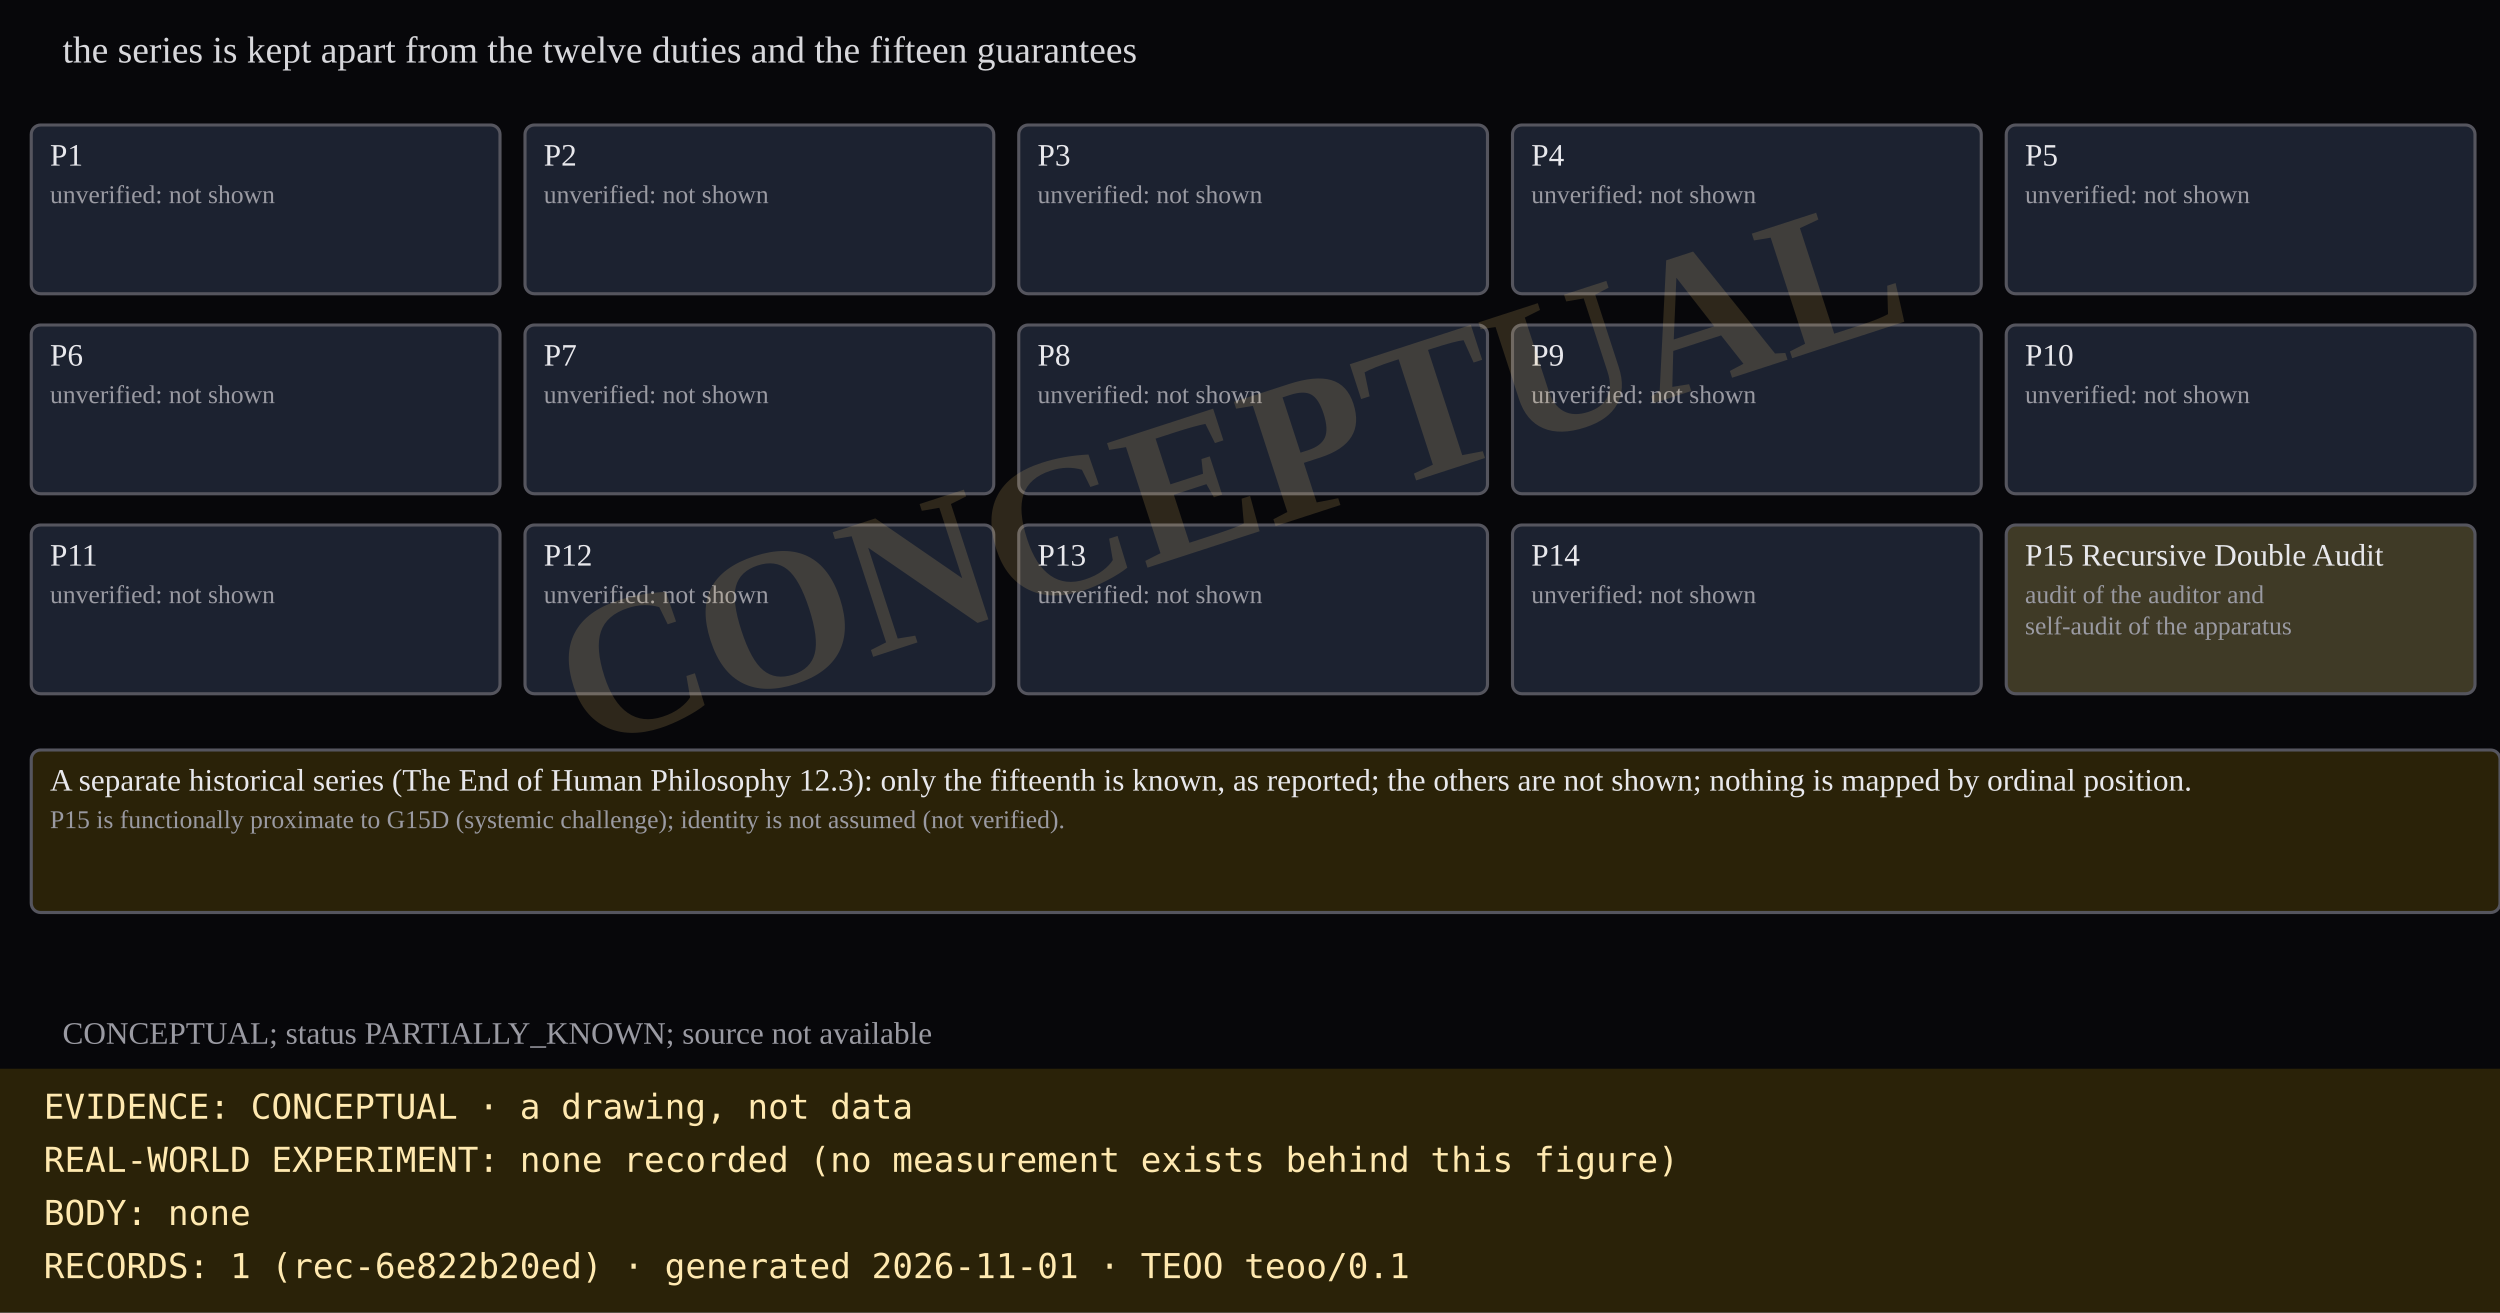
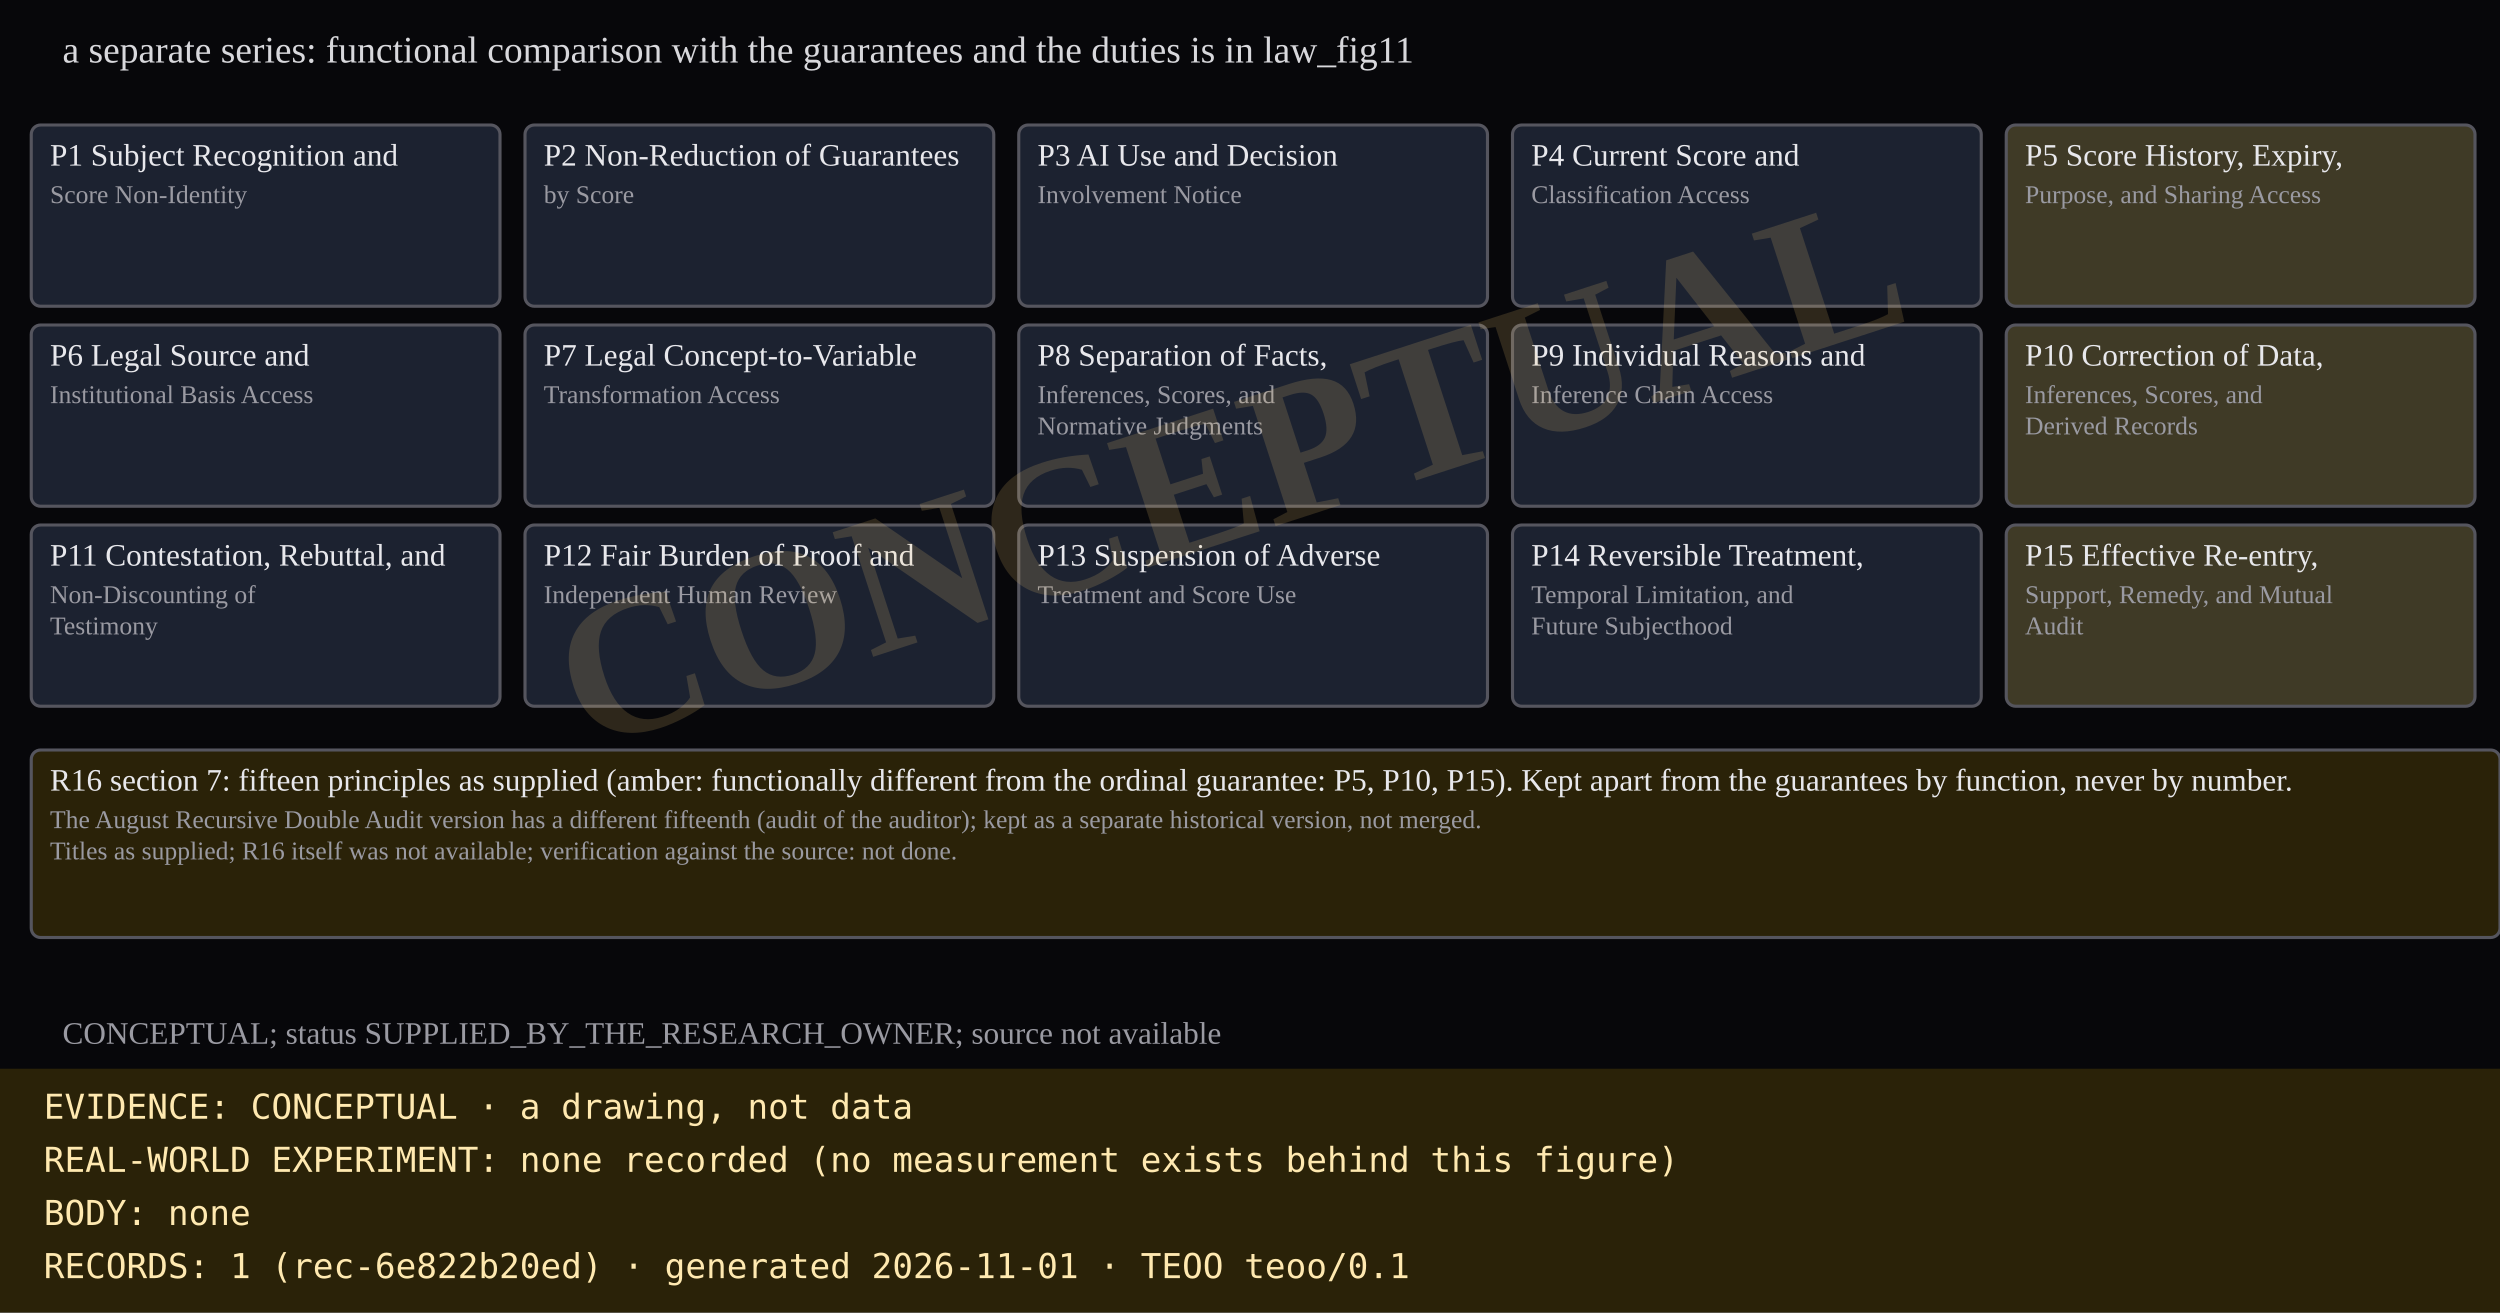
- <svg xmlns="http://www.w3.org/2000/svg" viewBox="0 0 800 420" width="800" height="420" role="img" aria-label="Fig R3 · Fifteen governance principles: a separate series, one known" data-figure-id="fig-8be1d3ef528fb4a9">
+ <svg xmlns="http://www.w3.org/2000/svg" viewBox="0 0 800 420" width="800" height="420" role="img" aria-label="Fig R3 · Fifteen governance principles (R16 section 7), as supplied" data-figure-id="fig-b9d2bc1509abe4c1">
  <rect width="800" height="420" fill="#07070a" />
  <g class="teoo-figure">
-     <text x="20" y="20" fill="#d8d8dc" font-size="12">the series is kept apart from the twelve duties and the fifteen guarantees</text>
+     <text x="20" y="20" fill="#d8d8dc" font-size="12">a separate series: functional comparison with the guarantees and the duties is in law_fig11</text>
    <defs>
      <marker id="ah" viewBox="0 0 8 8" refX="7" refY="4" markerWidth="7" markerHeight="7" orient="auto">
        <path d="M0,0 L8,4 L0,8 z" fill="#8a8a92" />
      </marker>
    </defs>
-     <rect x="10" y="40" width="150" height="54" rx="3" fill="#1c2230" stroke="#55555e" />
-     <text x="16" y="53" fill="#e8e8ec" font-size="10">P1</text>
-     <text x="16" y="65" fill="#9a9aa2" font-size="8.2">unverified: not shown</text>
-     <rect x="168" y="40" width="150" height="54" rx="3" fill="#1c2230" stroke="#55555e" />
-     <text x="174" y="53" fill="#e8e8ec" font-size="10">P2</text>
-     <text x="174" y="65" fill="#9a9aa2" font-size="8.2">unverified: not shown</text>
-     <rect x="326" y="40" width="150" height="54" rx="3" fill="#1c2230" stroke="#55555e" />
-     <text x="332" y="53" fill="#e8e8ec" font-size="10">P3</text>
-     <text x="332" y="65" fill="#9a9aa2" font-size="8.2">unverified: not shown</text>
-     <rect x="484" y="40" width="150" height="54" rx="3" fill="#1c2230" stroke="#55555e" />
-     <text x="490" y="53" fill="#e8e8ec" font-size="10">P4</text>
-     <text x="490" y="65" fill="#9a9aa2" font-size="8.2">unverified: not shown</text>
-     <rect x="642" y="40" width="150" height="54" rx="3" fill="#1c2230" stroke="#55555e" />
-     <text x="648" y="53" fill="#e8e8ec" font-size="10">P5</text>
-     <text x="648" y="65" fill="#9a9aa2" font-size="8.2">unverified: not shown</text>
-     <rect x="10" y="104" width="150" height="54" rx="3" fill="#1c2230" stroke="#55555e" />
-     <text x="16" y="117" fill="#e8e8ec" font-size="10">P6</text>
-     <text x="16" y="129" fill="#9a9aa2" font-size="8.2">unverified: not shown</text>
-     <rect x="168" y="104" width="150" height="54" rx="3" fill="#1c2230" stroke="#55555e" />
-     <text x="174" y="117" fill="#e8e8ec" font-size="10">P7</text>
-     <text x="174" y="129" fill="#9a9aa2" font-size="8.2">unverified: not shown</text>
-     <rect x="326" y="104" width="150" height="54" rx="3" fill="#1c2230" stroke="#55555e" />
-     <text x="332" y="117" fill="#e8e8ec" font-size="10">P8</text>
-     <text x="332" y="129" fill="#9a9aa2" font-size="8.2">unverified: not shown</text>
-     <rect x="484" y="104" width="150" height="54" rx="3" fill="#1c2230" stroke="#55555e" />
-     <text x="490" y="117" fill="#e8e8ec" font-size="10">P9</text>
-     <text x="490" y="129" fill="#9a9aa2" font-size="8.2">unverified: not shown</text>
-     <rect x="642" y="104" width="150" height="54" rx="3" fill="#1c2230" stroke="#55555e" />
-     <text x="648" y="117" fill="#e8e8ec" font-size="10">P10</text>
-     <text x="648" y="129" fill="#9a9aa2" font-size="8.2">unverified: not shown</text>
-     <rect x="10" y="168" width="150" height="54" rx="3" fill="#1c2230" stroke="#55555e" />
-     <text x="16" y="181" fill="#e8e8ec" font-size="10">P11</text>
-     <text x="16" y="193" fill="#9a9aa2" font-size="8.2">unverified: not shown</text>
-     <rect x="168" y="168" width="150" height="54" rx="3" fill="#1c2230" stroke="#55555e" />
-     <text x="174" y="181" fill="#e8e8ec" font-size="10">P12</text>
-     <text x="174" y="193" fill="#9a9aa2" font-size="8.2">unverified: not shown</text>
-     <rect x="326" y="168" width="150" height="54" rx="3" fill="#1c2230" stroke="#55555e" />
-     <text x="332" y="181" fill="#e8e8ec" font-size="10">P13</text>
-     <text x="332" y="193" fill="#9a9aa2" font-size="8.2">unverified: not shown</text>
-     <rect x="484" y="168" width="150" height="54" rx="3" fill="#1c2230" stroke="#55555e" />
-     <text x="490" y="181" fill="#e8e8ec" font-size="10">P14</text>
-     <text x="490" y="193" fill="#9a9aa2" font-size="8.2">unverified: not shown</text>
-     <rect x="642" y="168" width="150" height="54" rx="3" fill="#3f3a26" stroke="#55555e" />
-     <text x="648" y="181" fill="#e8e8ec" font-size="10">P15 Recursive Double Audit</text>
-     <text x="648" y="193" fill="#9a9aa2" font-size="8.2">audit of the auditor and</text>
-     <text x="648" y="203" fill="#9a9aa2" font-size="8.2">self-audit of the apparatus</text>
-     <rect x="10" y="240" width="790" height="52" rx="3" fill="#2a2208" stroke="#55555e" />
-     <text x="16" y="253" fill="#e8e8ec" font-size="10">A separate historical series (The End of Human Philosophy 12.3): only the fifteenth is known, as reported; the others are not shown; nothing is mapped by ordinal position.</text>
-     <text x="16" y="265" fill="#9a9aa2" font-size="8.2">P15 is functionally proximate to G15D (systemic challenge); identity is not assumed (not verified).</text>
-     <text x="20" y="334" fill="#9a9aa2" font-size="10">CONCEPTUAL; status PARTIALLY_KNOWN; source not available</text>
+     <rect x="10" y="40" width="150" height="58" rx="3" fill="#1c2230" stroke="#55555e" />
+     <text x="16" y="53" fill="#e8e8ec" font-size="10">P1 Subject Recognition and</text>
+     <text x="16" y="65" fill="#9a9aa2" font-size="8.2">Score Non-Identity</text>
+     <rect x="168" y="40" width="150" height="58" rx="3" fill="#1c2230" stroke="#55555e" />
+     <text x="174" y="53" fill="#e8e8ec" font-size="10">P2 Non-Reduction of Guarantees</text>
+     <text x="174" y="65" fill="#9a9aa2" font-size="8.2">by Score</text>
+     <rect x="326" y="40" width="150" height="58" rx="3" fill="#1c2230" stroke="#55555e" />
+     <text x="332" y="53" fill="#e8e8ec" font-size="10">P3 AI Use and Decision</text>
+     <text x="332" y="65" fill="#9a9aa2" font-size="8.2">Involvement Notice</text>
+     <rect x="484" y="40" width="150" height="58" rx="3" fill="#1c2230" stroke="#55555e" />
+     <text x="490" y="53" fill="#e8e8ec" font-size="10">P4 Current Score and</text>
+     <text x="490" y="65" fill="#9a9aa2" font-size="8.2">Classification Access</text>
+     <rect x="642" y="40" width="150" height="58" rx="3" fill="#3f3a26" stroke="#55555e" />
+     <text x="648" y="53" fill="#e8e8ec" font-size="10">P5 Score History, Expiry,</text>
+     <text x="648" y="65" fill="#9a9aa2" font-size="8.2">Purpose, and Sharing Access</text>
+     <rect x="10" y="104" width="150" height="58" rx="3" fill="#1c2230" stroke="#55555e" />
+     <text x="16" y="117" fill="#e8e8ec" font-size="10">P6 Legal Source and</text>
+     <text x="16" y="129" fill="#9a9aa2" font-size="8.2">Institutional Basis Access</text>
+     <rect x="168" y="104" width="150" height="58" rx="3" fill="#1c2230" stroke="#55555e" />
+     <text x="174" y="117" fill="#e8e8ec" font-size="10">P7 Legal Concept-to-Variable</text>
+     <text x="174" y="129" fill="#9a9aa2" font-size="8.2">Transformation Access</text>
+     <rect x="326" y="104" width="150" height="58" rx="3" fill="#1c2230" stroke="#55555e" />
+     <text x="332" y="117" fill="#e8e8ec" font-size="10">P8 Separation of Facts,</text>
+     <text x="332" y="129" fill="#9a9aa2" font-size="8.2">Inferences, Scores, and</text>
+     <text x="332" y="139" fill="#9a9aa2" font-size="8.2">Normative Judgments</text>
+     <rect x="484" y="104" width="150" height="58" rx="3" fill="#1c2230" stroke="#55555e" />
+     <text x="490" y="117" fill="#e8e8ec" font-size="10">P9 Individual Reasons and</text>
+     <text x="490" y="129" fill="#9a9aa2" font-size="8.2">Inference Chain Access</text>
+     <rect x="642" y="104" width="150" height="58" rx="3" fill="#3f3a26" stroke="#55555e" />
+     <text x="648" y="117" fill="#e8e8ec" font-size="10">P10 Correction of Data,</text>
+     <text x="648" y="129" fill="#9a9aa2" font-size="8.2">Inferences, Scores, and</text>
+     <text x="648" y="139" fill="#9a9aa2" font-size="8.2">Derived Records</text>
+     <rect x="10" y="168" width="150" height="58" rx="3" fill="#1c2230" stroke="#55555e" />
+     <text x="16" y="181" fill="#e8e8ec" font-size="10">P11 Contestation, Rebuttal, and</text>
+     <text x="16" y="193" fill="#9a9aa2" font-size="8.2">Non-Discounting of</text>
+     <text x="16" y="203" fill="#9a9aa2" font-size="8.2">Testimony</text>
+     <rect x="168" y="168" width="150" height="58" rx="3" fill="#1c2230" stroke="#55555e" />
+     <text x="174" y="181" fill="#e8e8ec" font-size="10">P12 Fair Burden of Proof and</text>
+     <text x="174" y="193" fill="#9a9aa2" font-size="8.2">Independent Human Review</text>
+     <rect x="326" y="168" width="150" height="58" rx="3" fill="#1c2230" stroke="#55555e" />
+     <text x="332" y="181" fill="#e8e8ec" font-size="10">P13 Suspension of Adverse</text>
+     <text x="332" y="193" fill="#9a9aa2" font-size="8.2">Treatment and Score Use</text>
+     <rect x="484" y="168" width="150" height="58" rx="3" fill="#1c2230" stroke="#55555e" />
+     <text x="490" y="181" fill="#e8e8ec" font-size="10">P14 Reversible Treatment,</text>
+     <text x="490" y="193" fill="#9a9aa2" font-size="8.2">Temporal Limitation, and</text>
+     <text x="490" y="203" fill="#9a9aa2" font-size="8.2">Future Subjecthood</text>
+     <rect x="642" y="168" width="150" height="58" rx="3" fill="#3f3a26" stroke="#55555e" />
+     <text x="648" y="181" fill="#e8e8ec" font-size="10">P15 Effective Re-entry,</text>
+     <text x="648" y="193" fill="#9a9aa2" font-size="8.2">Support, Remedy, and Mutual</text>
+     <text x="648" y="203" fill="#9a9aa2" font-size="8.2">Audit</text>
+     <rect x="10" y="240" width="790" height="60" rx="3" fill="#2a2208" stroke="#55555e" />
+     <text x="16" y="253" fill="#e8e8ec" font-size="10">R16 section 7: fifteen principles as supplied (amber: functionally different from the ordinal guarantee: P5, P10, P15). Kept apart from the guarantees by function, never by number.</text>
+     <text x="16" y="265" fill="#9a9aa2" font-size="8.2">The August Recursive Double Audit version has a different fifteenth (audit of the auditor); kept as a separate historical version, not merged.</text>
+     <text x="16" y="275" fill="#9a9aa2" font-size="8.2">Titles as supplied; R16 itself was not available; verification against the source: not done.</text>
+     <text x="20" y="334" fill="#9a9aa2" font-size="10">CONCEPTUAL; status SUPPLIED_BY_THE_RESEARCH_OWNER; source not available</text>
  </g>
  <text x="400.0" y="171.0" text-anchor="middle" font-size="64" font-weight="700" fill="#ffd479" opacity="0.16" transform="rotate(-18 400.0 171.0)" class="teoo-watermark" data-class="CONCEPTUAL">CONCEPTUAL</text>
  <rect x="0" y="342" width="800" height="78" fill="#2a2208" class="teoo-band-bg" />
  <text x="14" y="358" fill="#ffe9b0" font-size="11" class="teoo-band" font-family="monospace">EVIDENCE: CONCEPTUAL  ·  a drawing, not data</text>
  <text x="14" y="375" fill="#ffe9b0" font-size="11" class="teoo-band" font-family="monospace">REAL-WORLD EXPERIMENT: none recorded (no measurement exists behind this figure)</text>
  <text x="14" y="392" fill="#ffe9b0" font-size="11" class="teoo-band" font-family="monospace">BODY: none</text>
  <text x="14" y="409" fill="#ffe9b0" font-size="11" class="teoo-band" font-family="monospace">RECORDS: 1 (rec-6e822b20ed)  ·  generated 2026-11-01  ·  TEOO teoo/0.1</text>
</svg>
